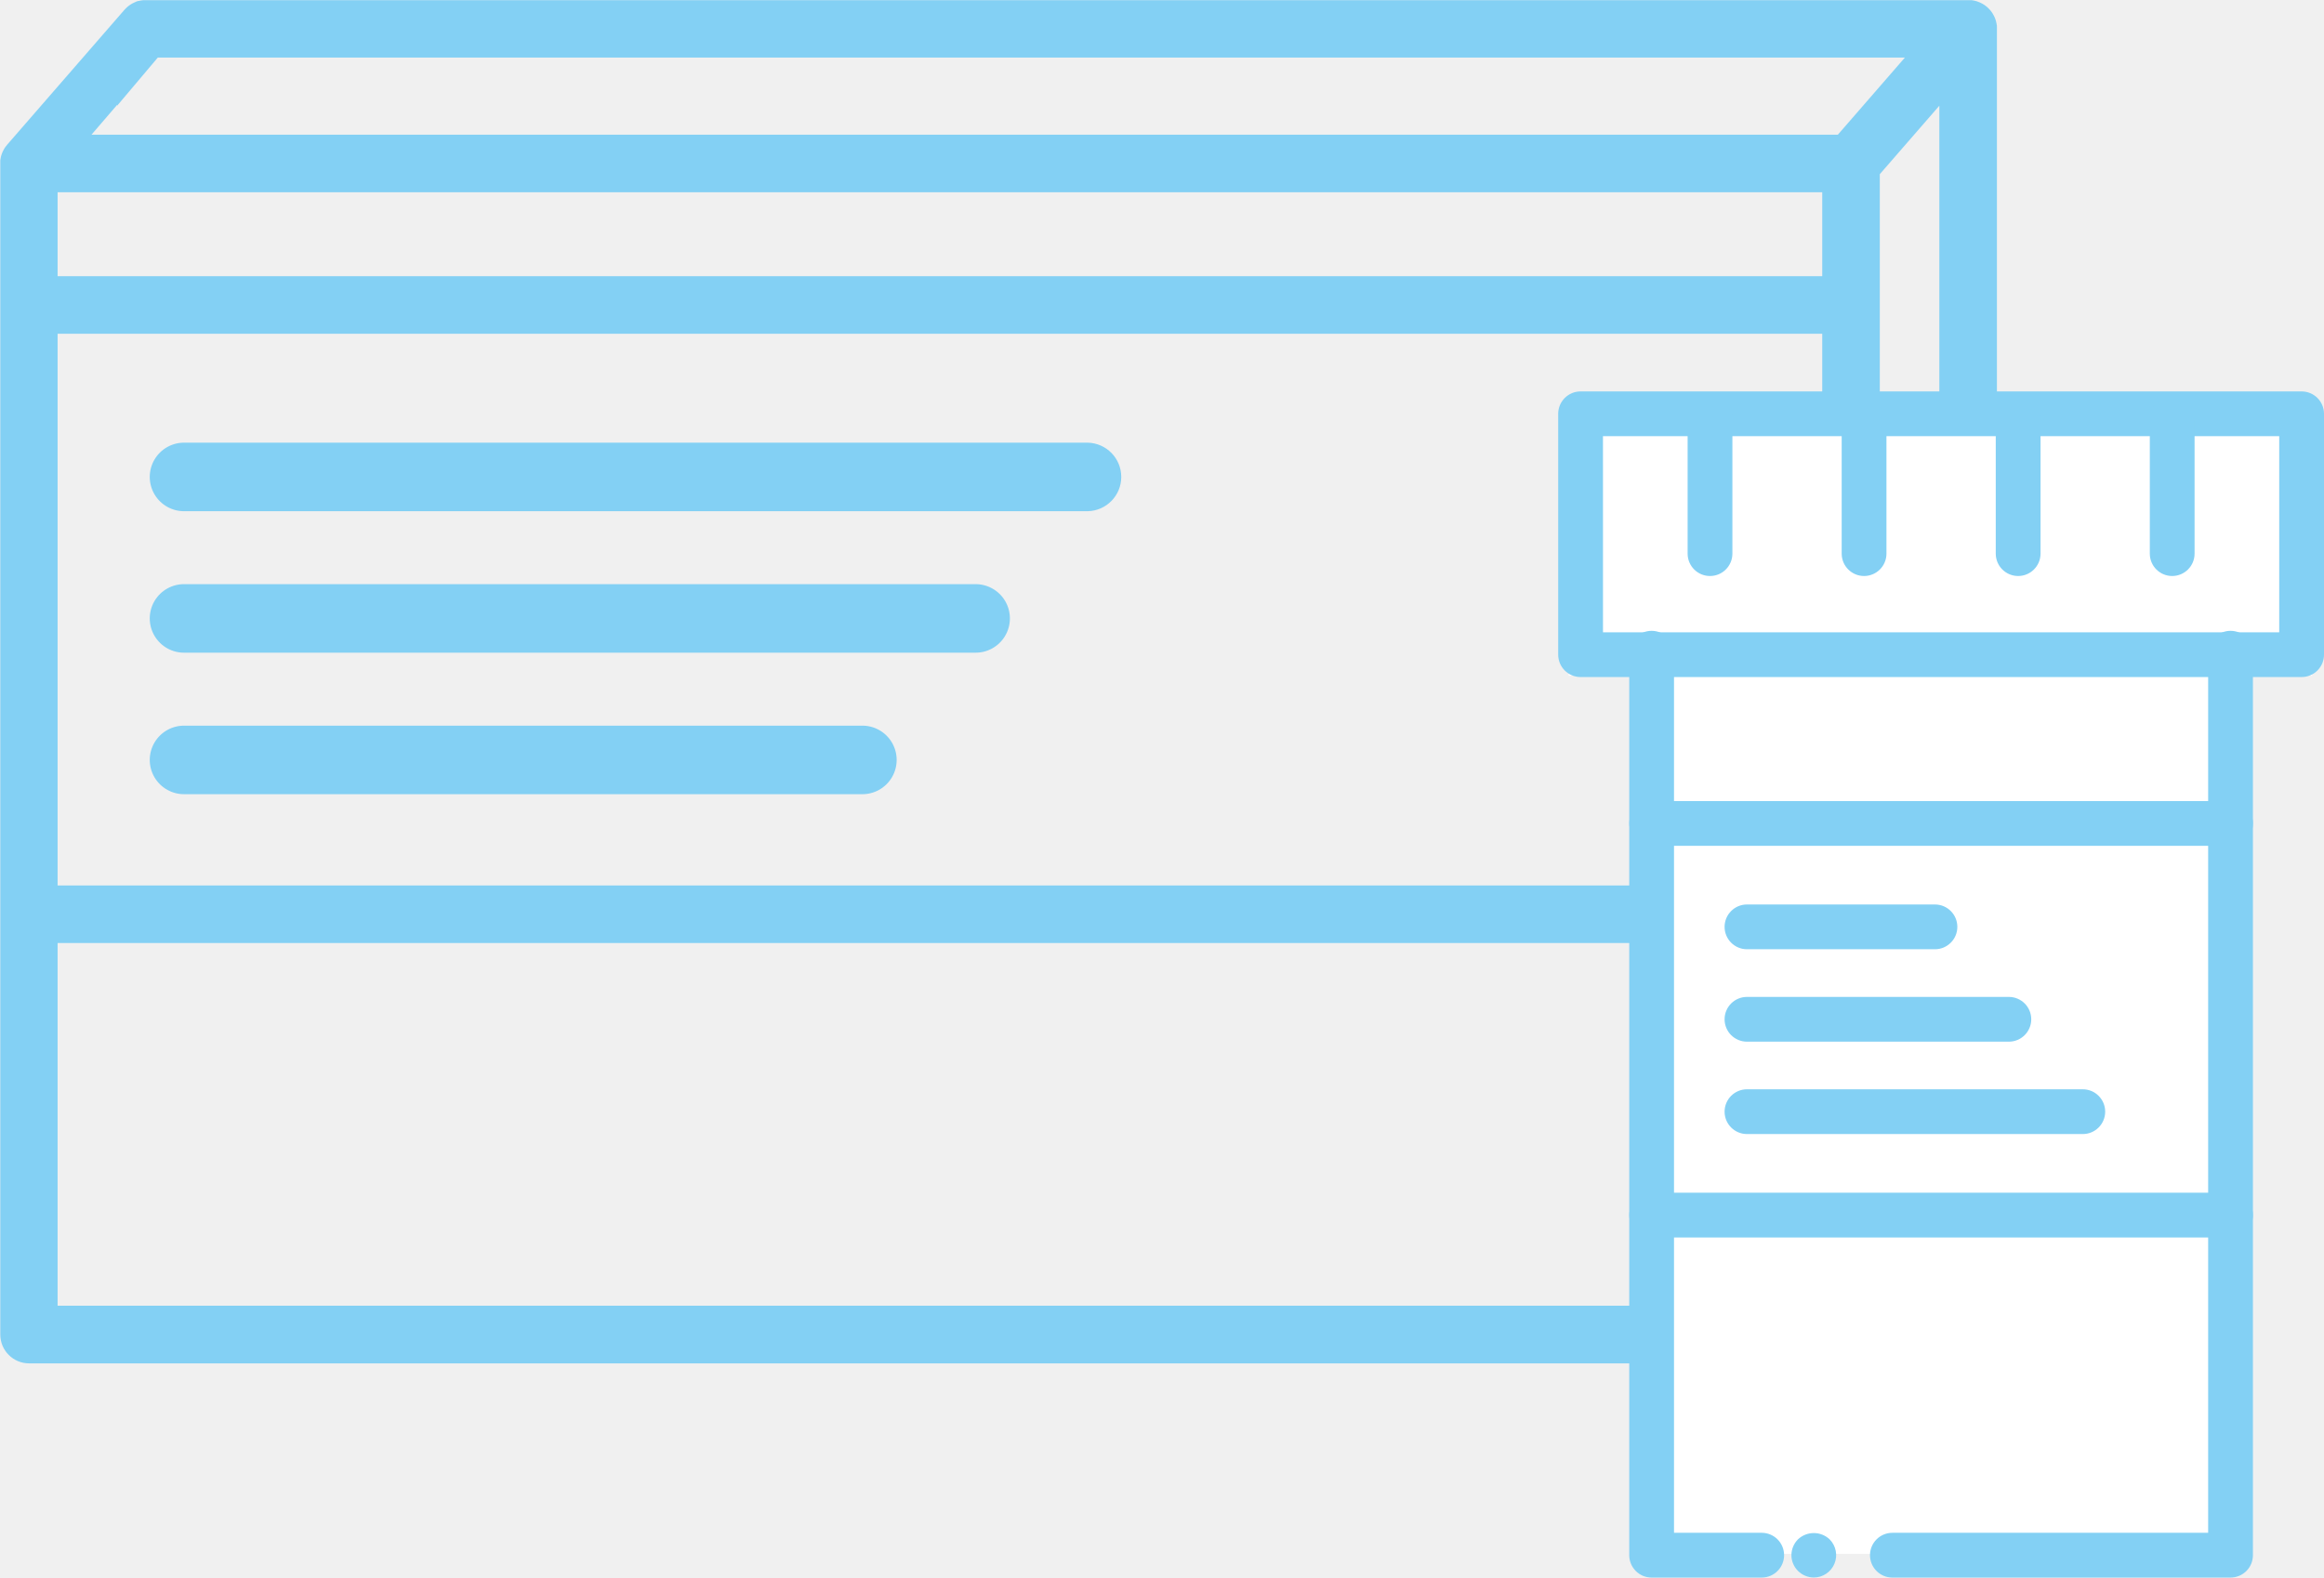
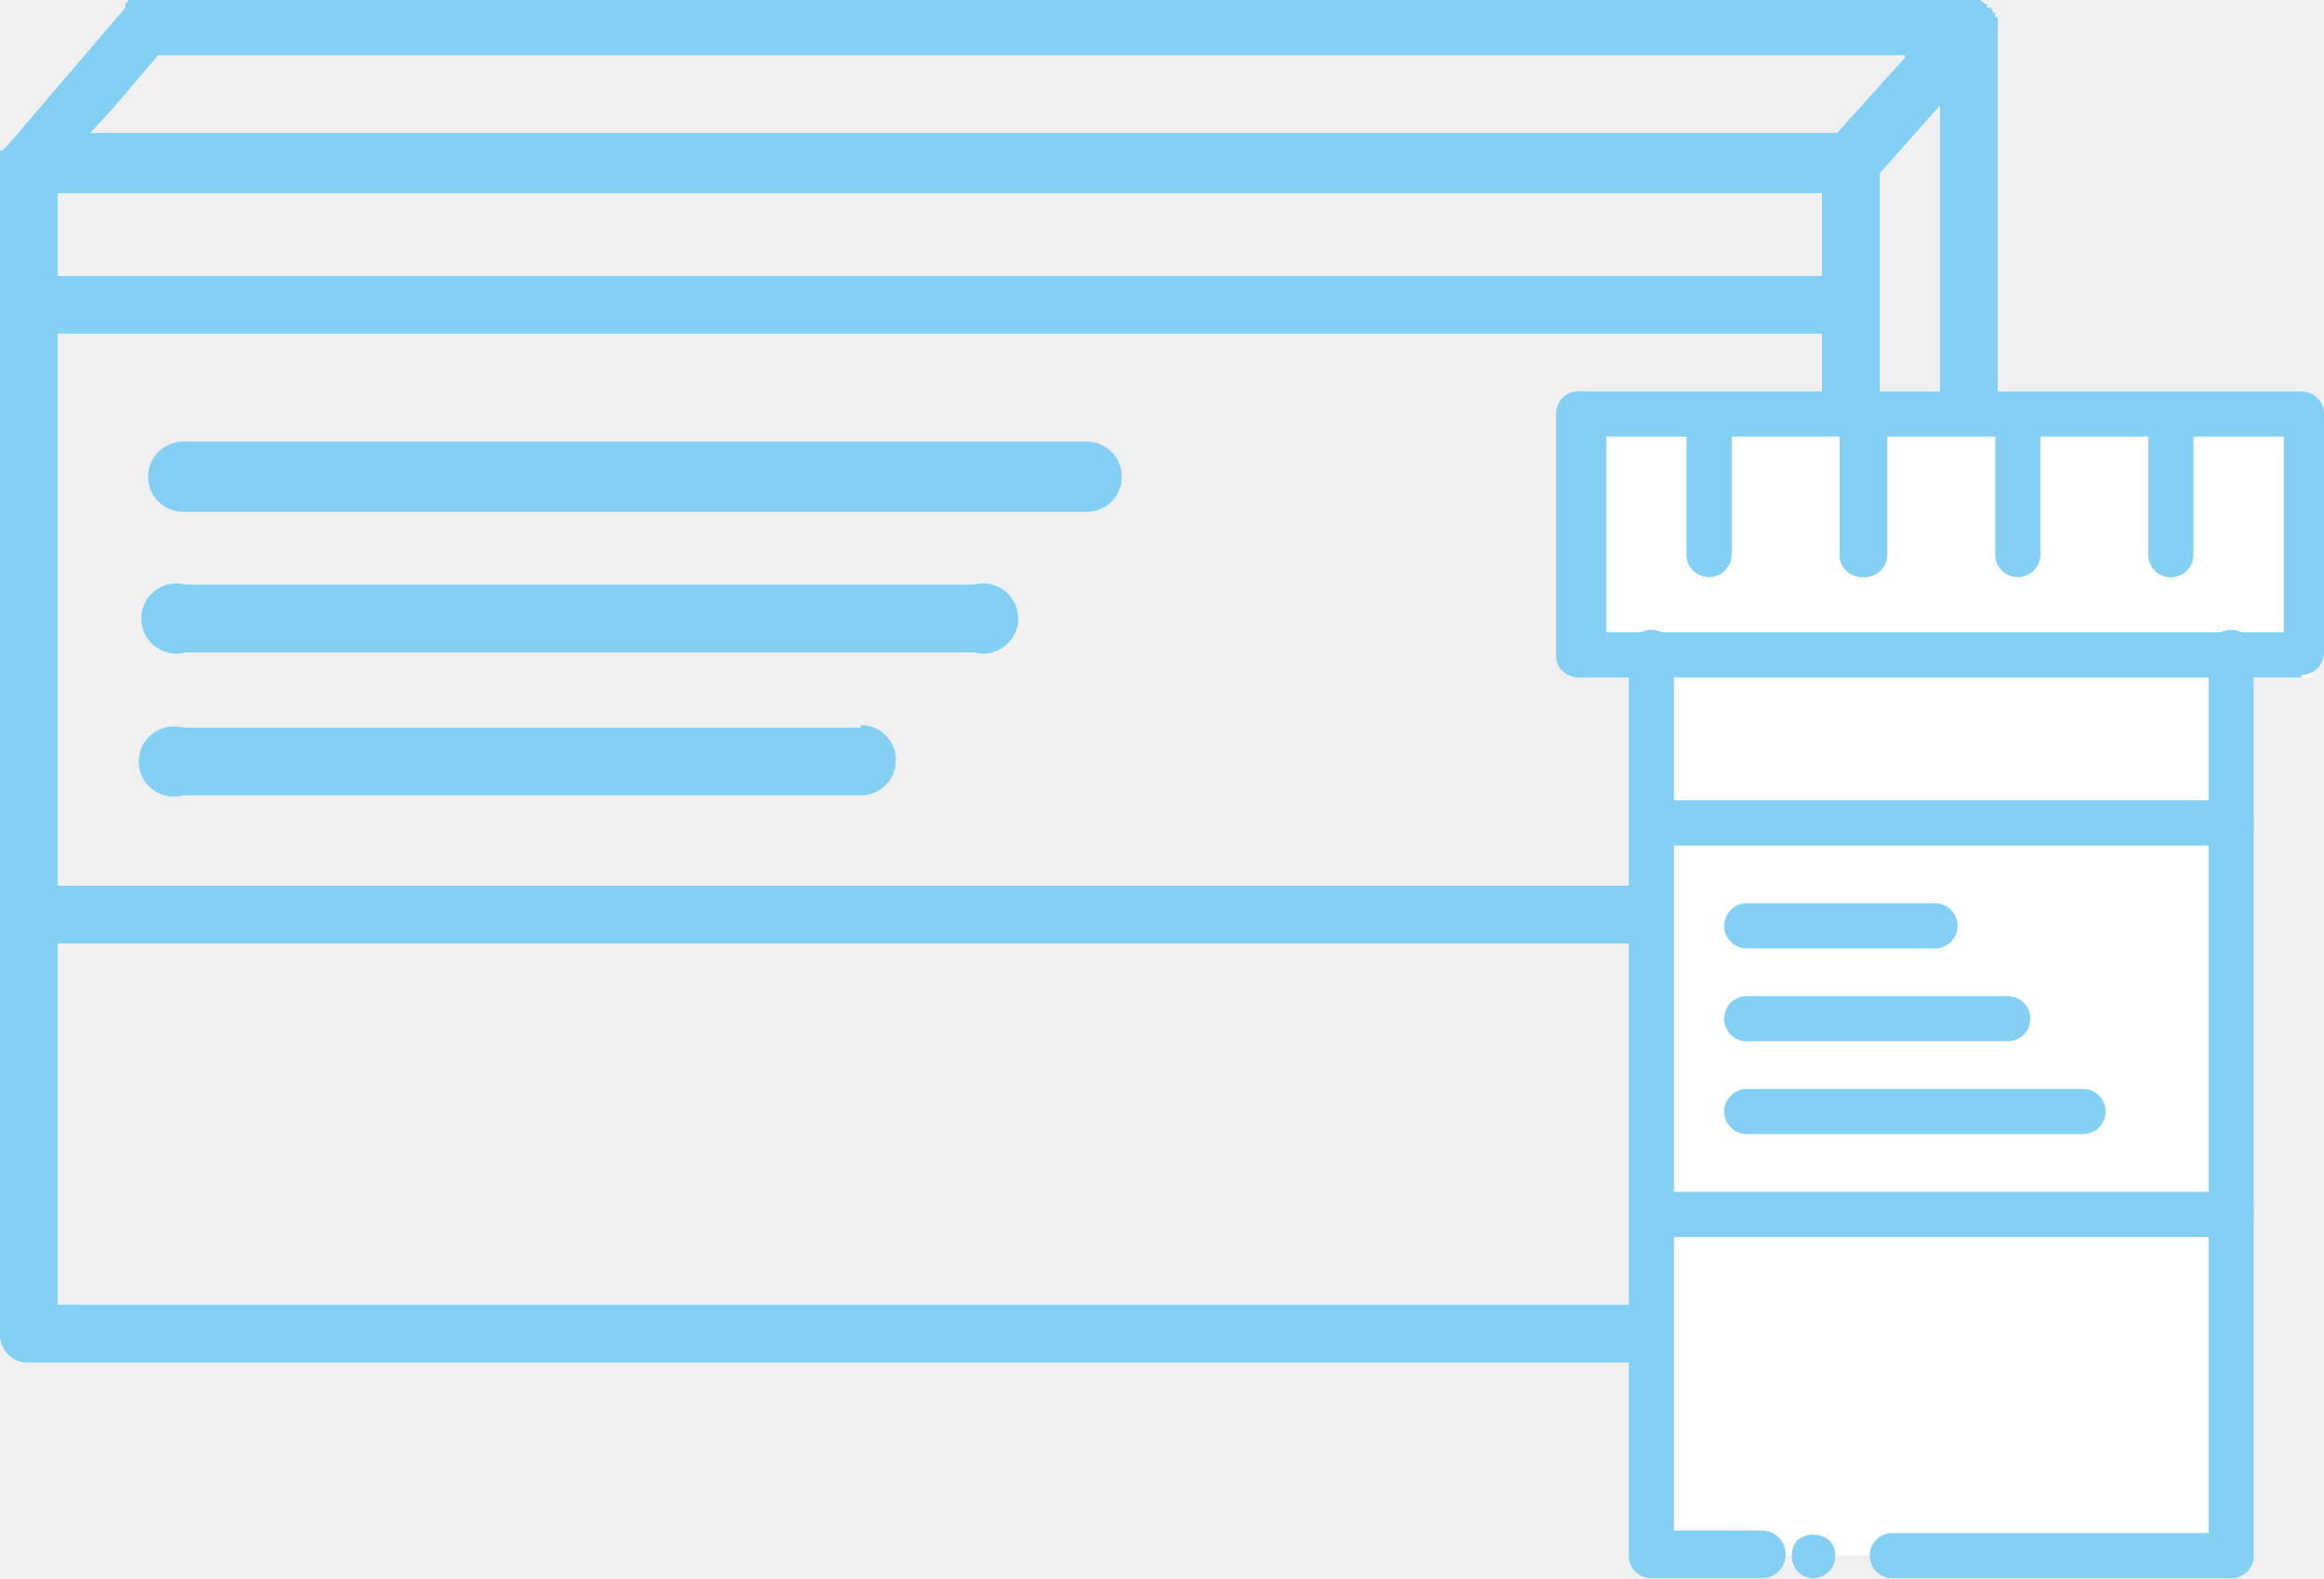
- <svg xmlns="http://www.w3.org/2000/svg" width="92.601" height="62.877" viewBox="0 0 92.601 62.877">
-   <g id="Group_76" data-name="Group 76" transform="translate(-1131 -6900)">
-     <g id="Group_74" data-name="Group 74" transform="translate(1131 6900)">
-       <path id="Path_76" data-name="Path 76" d="M99.335,207.454H72.38a1.366,1.366,0,1,0,0,2.731H99.335a1.366,1.366,0,1,0,0-2.731Z" transform="translate(-65.01 -178.531)" fill="#83d0f4" />
-       <path id="Path_77" data-name="Path 77" d="M103.846,177.951H72.38a1.366,1.366,0,1,0,0,2.731h31.467a1.366,1.366,0,1,0,0-2.731Z" transform="translate(-65.01 -154.668)" fill="#83d0f4" />
-       <path id="Path_78" data-name="Path 78" d="M108.358,148.454H72.38a1.366,1.366,0,1,0,0,2.731h35.978a1.366,1.366,0,0,0,0-2.731Z" transform="translate(-65.01 -130.81)" fill="#83d0f4" />
-       <path id="Path_79" data-name="Path 79" d="M119.173,103.611V57.305c0-.012,0-.024,0-.037s0-.041,0-.061,0-.038-.007-.056,0-.036-.008-.054-.008-.04-.013-.059-.008-.033-.012-.049-.012-.039-.019-.058-.011-.033-.018-.049-.015-.035-.022-.052-.016-.034-.025-.051-.016-.031-.025-.046-.02-.034-.031-.051l-.029-.043-.036-.048-.036-.042-.037-.041c-.015-.015-.03-.029-.046-.044s-.016-.017-.026-.025l-.011-.009-.052-.041-.039-.029c-.017-.012-.035-.023-.053-.033l-.043-.026c-.017-.01-.035-.018-.053-.026s-.032-.016-.048-.023l-.054-.021-.051-.019-.055-.015-.054-.014-.053-.009-.059-.009-.051,0-.063,0H45.418l-.038,0-.06,0-.058.007-.052.008-.061.013L45.1,56.2l-.059.019L45,56.239l-.053.023-.05.024-.047.026-.05.031-.043.03-.047.036-.042.036-.041.038c-.015.014-.029.03-.043.045l-.025.026-4.666,5.369-.009.011c-.014.017-.028.034-.041.052s-.02.025-.029.038-.023.035-.034.053-.018.028-.026.043-.018.036-.027.053-.016.032-.023.048-.014.036-.021.054-.013.034-.019.051-.01.036-.015.054-.01.037-.014.055-.006.035-.009.052-.007.04-.009.06,0,.033,0,.05,0,.043,0,.064c0,0,0,.01,0,.015v46.675a1.147,1.147,0,0,0,1.147,1.147h72.607a1.143,1.143,0,0,0,.809-.334,1.038,1.038,0,0,0,.1-.1l4.666-5.368A1.145,1.145,0,0,0,119.173,103.611Zm-2.294-.778h-2.372V63.1l2.372-2.729Zm-4.666-35.667H41.9V63.821h70.313ZM41.9,69.46h70.313V91.449H41.9Zm72.607,35.667h1.012l-1.012,1.164Zm1-46.675-2.672,3.075H43.25l1.021-1.188v.034l1.622-1.921h69.616Zm-3.3,46.675V108.2H41.9V93.743h70.313v11.384Z" transform="translate(-39.605 -56.158)" fill="#83d0f4" />
+ <svg xmlns="http://www.w3.org/2000/svg" width="92.6" height="62.9" viewBox="0 0 92.6 62.9">
+   <g data-name="Group 76">
+     <g data-name="Group 74" fill="#83d0f4">
+       <path data-name="Path 76" d="M34.3 29h-27a1.4 1.4 0 100 2.7h27a1.4 1.4 0 100-2.8z" />
+       <path data-name="Path 77" d="M38.8 23.3H7.4a1.4 1.4 0 100 2.7h31.4a1.4 1.4 0 100-2.7z" />
+       <path data-name="Path 78" d="M43.3 17.6h-36a1.4 1.4 0 100 2.8h36a1.4 1.4 0 000-2.8z" />
+       <path data-name="Path 79" d="M79.6 47.5V1 1c0-.1 0 0 0 0V.8.7h-.1V.6.5h-.1V.4l-.1-.1h-.1c-.1 0 0-.1 0-.1L79 .1H79l-.1-.1H5.1v.1H5v.1H5v.1L.3 5.8.1 6V6H0c-.1 0 0 .1 0 .1v47.1a1.1 1.1 0 001 1.1h72.7a1.1 1.1 0 00.8-.3l4.7-5.5a1.1 1.1 0 00.3-1zm-2.3-.8h-2.4V6.9l2.4-2.7zM72.6 11H2.3V7.7h70.3zM2.3 13.3h70.3v22H2.3zM74.9 49h1L75 50zm1-46.7l-2.7 3H3.6l1-1.1 1.7-2h69.6zM72.6 49v3H2.3V37.6h70.3V49z" />
    </g>
-     <g id="Group_75" data-name="Group 75" transform="translate(1193.087 6915.602)">
-       <g id="Group_73" data-name="Group 73" transform="translate(0.419 0.837)">
-         <rect id="Rectangle_38" data-name="Rectangle 38" width="29.622" height="10.492" transform="translate(0 0)" fill="#fff" />
-         <rect id="Rectangle_39" data-name="Rectangle 39" width="23.502" height="36.3" transform="translate(3.097 9.196)" fill="#fff" />
+     <g data-name="Group 75">
+       <g data-name="Group 73" fill="#fff">
+         <path data-name="Rectangle 38" d="M62.5 16.4h29.6V27H62.5z" />
+         <path data-name="Rectangle 39" d="M65.6 25.6h23.5V62H65.6z" />
      </g>
-       <g id="Group_72" data-name="Group 72" transform="translate(0 0)">
-         <g id="Group_57" data-name="Group 57">
-           <path id="Path_63" data-name="Path 63" d="M356.362,187.632h-28.73a.892.892,0,0,1-.892-.892v-9.6a.892.892,0,0,1,.892-.892h28.73a.892.892,0,0,1,.892.892v9.6A.892.892,0,0,1,356.362,187.632Zm-27.837-1.784H355.47v-7.816H328.524Z" transform="translate(-326.74 -176.249)" fill="#83d0f4" />
+       <g data-name="Group 72">
+         <g data-name="Group 57">
+           <path data-name="Path 63" d="M91.7 27H63a.9.9 0 01-1-1v-9.5a.9.9 0 011-.9h28.7a.9.9 0 01.9.9V26a.9.9 0 01-.9.9zM64 25.2h27v-7.8h-27z" fill="#83d0f4" />
        </g>
-         <g id="Group_58" data-name="Group 58" transform="translate(2.831 9.541)">
-           <path id="Path_64" data-name="Path 64" d="M345.544,259.569h-4.386a.892.892,0,0,1-.892-.892V222.727a.892.892,0,1,1,1.784,0v35.058h3.494a.892.892,0,1,1,0,1.784Z" transform="translate(-340.266 -221.835)" fill="#83d0f4" />
+         <g data-name="Group 58">
+           <path data-name="Path 64" d="M70.2 62.9h-4.4a.9.9 0 01-.9-1V26a.9.9 0 111.8 0v35h3.5a.9.9 0 110 1.9z" fill="#83d0f4" />
        </g>
-         <g id="Group_59" data-name="Group 59" transform="translate(12.424 9.541)">
-           <path id="Path_65" data-name="Path 65" d="M400.467,259.569H386.993a.892.892,0,1,1,0-1.784h12.582V222.727a.892.892,0,1,1,1.784,0v35.949A.892.892,0,0,1,400.467,259.569Z" transform="translate(-386.101 -221.835)" fill="#83d0f4" />
+         <g data-name="Group 59">
+           <path data-name="Path 65" d="M88.9 62.9H75.4a.9.9 0 110-1.8H88V26a.9.9 0 111.8 0V62a.9.9 0 01-1 .9z" fill="#83d0f4" />
        </g>
-         <g id="Group_64" data-name="Group 64" transform="translate(5.157 0.226)">
-           <g id="Group_60" data-name="Group 60">
-             <path id="Path_66" data-name="Path 66" d="M352.27,184.458a.892.892,0,0,1-.892-.892V178.22a.892.892,0,1,1,1.784,0v5.346A.892.892,0,0,1,352.27,184.458Z" transform="translate(-351.378 -177.328)" fill="#83d0f4" />
+         <g data-name="Group 64">
+           <g data-name="Group 60">
+             <path data-name="Path 66" d="M68.1 23a.9.9 0 01-.9-1v-5.3a.9.9 0 111.8 0v5.4a.9.9 0 01-.9.9z" fill="#83d0f4" />
          </g>
-           <g id="Group_61" data-name="Group 61" transform="translate(6.139)">
-             <path id="Path_67" data-name="Path 67" d="M381.6,184.458a.892.892,0,0,1-.892-.892V178.22a.892.892,0,1,1,1.784,0v5.346A.892.892,0,0,1,381.6,184.458Z" transform="translate(-380.708 -177.328)" fill="#83d0f4" />
+           <g data-name="Group 61">
+             <path data-name="Path 67" d="M74.3 23a.9.9 0 01-1-1v-5.3a.9.9 0 111.9 0v5.4a.9.9 0 01-1 .9z" fill="#83d0f4" />
          </g>
-           <g id="Group_62" data-name="Group 62" transform="translate(12.278)">
-             <path id="Path_68" data-name="Path 68" d="M410.931,184.458a.892.892,0,0,1-.892-.892V178.22a.892.892,0,1,1,1.784,0v5.346A.892.892,0,0,1,410.931,184.458Z" transform="translate(-410.039 -177.328)" fill="#83d0f4" />
+           <g data-name="Group 62">
+             <path data-name="Path 68" d="M80.4 23a.9.9 0 01-.9-1v-5.3a.9.9 0 111.8 0v5.4a.9.9 0 01-.9.9z" fill="#83d0f4" />
          </g>
-           <g id="Group_63" data-name="Group 63" transform="translate(18.416)">
-             <path id="Path_69" data-name="Path 69" d="M440.261,184.458a.892.892,0,0,1-.892-.892V178.22a.892.892,0,0,1,1.784,0v5.346A.892.892,0,0,1,440.261,184.458Z" transform="translate(-439.369 -177.328)" fill="#83d0f4" />
+           <g data-name="Group 63">
+             <path data-name="Path 69" d="M86.6 23a.9.9 0 01-1-1v-5.3a.9.9 0 011.8 0v5.4a.9.9 0 01-.8.9z" fill="#83d0f4" />
          </g>
        </g>
-         <g id="Group_65" data-name="Group 65" transform="translate(2.832 16.326)">
-           <path id="Path_70" data-name="Path 70" d="M364.227,256.039H341.161a.892.892,0,1,1,0-1.784h23.067a.892.892,0,1,1,0,1.784Z" transform="translate(-340.269 -254.255)" fill="#83d0f4" />
+         <g data-name="Group 65">
+           <path data-name="Path 70" d="M88.9 33.7h-23a.9.9 0 110-1.8h23a.9.9 0 110 1.8z" fill="#83d0f4" />
        </g>
-         <g id="Group_66" data-name="Group 66" transform="translate(2.832 31.936)">
-           <path id="Path_71" data-name="Path 71" d="M364.227,330.619H341.161a.892.892,0,1,1,0-1.784h23.067a.892.892,0,1,1,0,1.784Z" transform="translate(-340.269 -328.835)" fill="#83d0f4" />
+         <g data-name="Group 66">
+           <path data-name="Path 71" d="M88.9 49.3h-23a.9.9 0 110-1.8h23a.9.9 0 110 1.8z" fill="#83d0f4" />
        </g>
-         <g id="Group_70" data-name="Group 70" transform="translate(6.63 20.448)">
-           <g id="Group_67" data-name="Group 67">
-             <path id="Path_72" data-name="Path 72" d="M366.8,275.731H359.31a.892.892,0,0,1,0-1.784H366.8a.892.892,0,1,1,0,1.784Z" transform="translate(-358.418 -273.947)" fill="#83d0f4" />
+         <g data-name="Group 70">
+           <g data-name="Group 67">
+             <path data-name="Path 72" d="M77.1 37.8h-7.5a.9.9 0 010-1.8h7.5a.9.9 0 110 1.8z" fill="#83d0f4" />
          </g>
-           <g id="Group_68" data-name="Group 68" transform="translate(0 3.684)">
-             <path id="Path_73" data-name="Path 73" d="M369.745,293.331H359.31a.892.892,0,0,1,0-1.784h10.435a.892.892,0,0,1,0,1.784Z" transform="translate(-358.418 -291.547)" fill="#83d0f4" />
+           <g data-name="Group 68">
+             <path data-name="Path 73" d="M80 41.5H69.6a.9.9 0 010-1.8H80a.9.9 0 010 1.8z" fill="#83d0f4" />
          </g>
-           <g id="Group_69" data-name="Group 69" transform="translate(0 7.366)">
-             <path id="Path_74" data-name="Path 74" d="M372.691,310.927H359.31a.892.892,0,0,1,0-1.784h13.381a.892.892,0,1,1,0,1.784Z" transform="translate(-358.418 -309.143)" fill="#83d0f4" />
+           <g data-name="Group 69">
+             <path data-name="Path 74" d="M83 45.2H69.6a.9.9 0 010-1.8H83a.9.9 0 110 1.8z" fill="#83d0f4" />
          </g>
        </g>
-         <g id="Group_71" data-name="Group 71" transform="translate(9.293 45.501)">
-           <path id="Path_75" data-name="Path 75" d="M372.032,395.423a.9.9,0,0,1-.63-.262.891.891,0,0,1-.262-.63.9.9,0,0,1,.262-.63.919.919,0,0,1,1.26,0,.892.892,0,0,1-.63,1.522Z" transform="translate(-371.14 -393.651)" fill="#83d0f4" />
+         <g data-name="Group 71">
+           <path data-name="Path 75" d="M72.3 62.9a.9.9 0 01-.7-.3.9.9 0 01-.2-.6.9.9 0 01.2-.6 1 1 0 011.3 0 .9.9 0 01-.6 1.5z" fill="#83d0f4" />
        </g>
      </g>
    </g>
  </g>
</svg>
